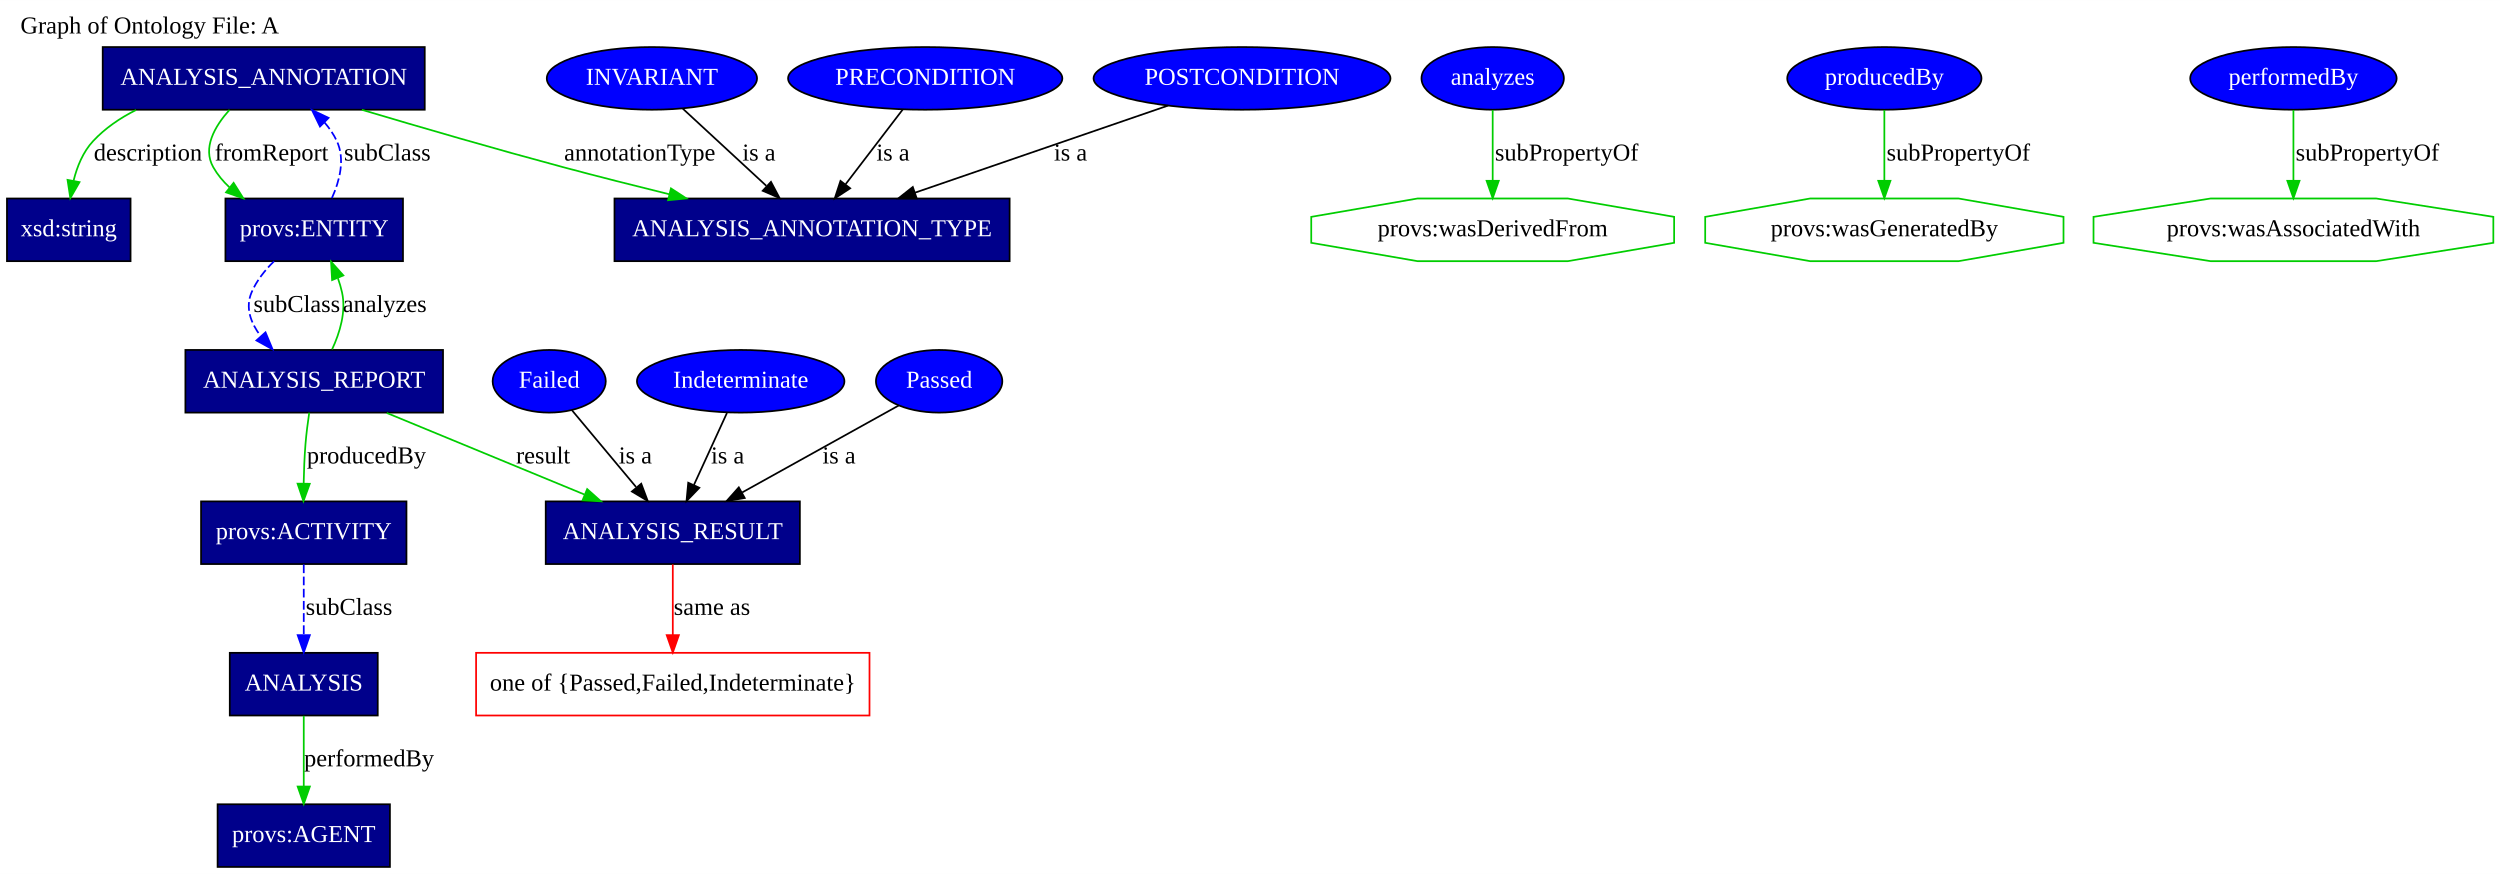
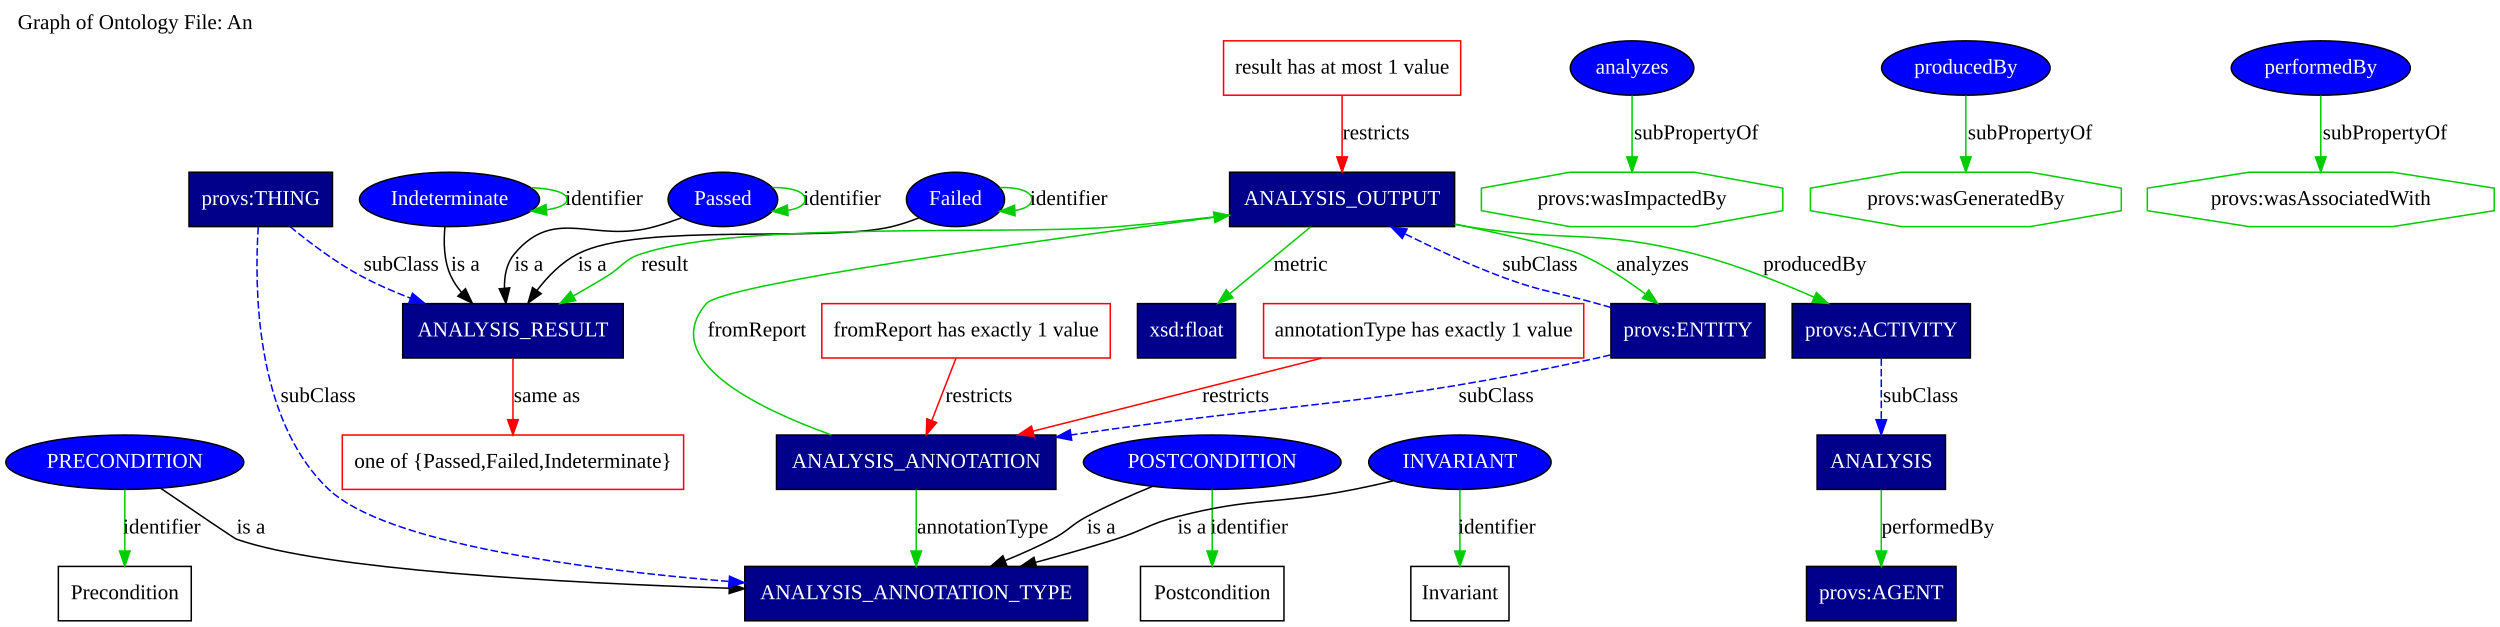
- <svg xmlns="http://www.w3.org/2000/svg" xmlns:xlink="http://www.w3.org/1999/xlink" width="1436pt" height="502pt" viewBox="0.00 0.00 1436.17 502.00">
-   <g id="graph0" class="graph" transform="scale(1 1) rotate(0) translate(4 498)">
-     <polygon fill="white" stroke="none" points="-4,4 -4,-498 1432.17,-498 1432.17,4 -4,4" />
-     <text text-anchor="middle" x="82" y="-478.8" font-family="Times New Roman,serif" font-size="14.00">Graph of Ontology File: A</text>
+ <svg xmlns="http://www.w3.org/2000/svg" xmlns:xlink="http://www.w3.org/1999/xlink" width="1655pt" height="415pt" viewBox="0.00 0.00 1655.31 415.00">
+   <g id="graph0" class="graph" transform="scale(1 1) rotate(0) translate(4 411)">
+     <polygon fill="white" stroke="none" points="-4,4 -4,-411 1651.31,-411 1651.31,4 -4,4" />
+     <text text-anchor="middle" x="85.5" y="-391.8" font-family="Times New Roman,serif" font-size="14.00">Graph of Ontology File: An</text>
    <g id="node1" class="node">
-       <ellipse fill="blue" stroke="black" cx="527.5" cy="-453" rx="78.786" ry="18" />
-       <text text-anchor="middle" x="527.5" y="-449.3" font-family="Times New Roman,serif" font-size="14.00" fill="white">PRECONDITION</text>
+       <ellipse fill="blue" stroke="black" cx="78.643" cy="-105" rx="78.786" ry="18" />
+       <text text-anchor="middle" x="78.643" y="-101.3" font-family="Times New Roman,serif" font-size="14.00" fill="white">PRECONDITION</text>
    </g>
    <g id="node2" class="node">
-       <polygon fill="#00008b" stroke="black" points="576,-384 349,-384 349,-348 576,-348 576,-384" />
-       <text text-anchor="middle" x="462.5" y="-362.3" font-family="Times New Roman,serif" font-size="14.00" fill="white">ANALYSIS_ANNOTATION_TYPE</text>
+       <polygon fill="none" stroke="black" points="122.643,-36 34.643,-36 34.643,-0 122.643,-0 122.643,-36" />
+       <text text-anchor="middle" x="78.643" y="-14.3" font-family="Times New Roman,serif" font-size="14.00">Precondition</text>
    </g>
    <g id="edge1" class="edge">
-       <path fill="none" stroke="black" d="M514.658,-435.207C505.283,-422.946 492.411,-406.114 481.801,-392.239" />
-       <polygon fill="black" stroke="black" points="484.393,-389.867 475.538,-384.049 478.832,-394.119 484.393,-389.867" />
-       <text text-anchor="middle" x="509" y="-405.8" font-family="Times New Roman,serif" font-size="14.00">is a</text>
+       <path fill="none" stroke="#00cd00" d="M78.643,-86.799C78.643,-75.163 78.643,-59.548 78.643,-46.237" />
+       <polygon fill="#00cd00" stroke="#00cd00" points="82.143,-46.175 78.643,-36.175 75.143,-46.175 82.143,-46.175" />
+       <text text-anchor="middle" x="103.143" y="-57.8" font-family="Times New Roman,serif" font-size="14.00">identifier</text>
    </g>
    <g id="node3" class="node">
-       <ellipse fill="blue" stroke="black" cx="853.5" cy="-453" rx="40.893" ry="18" />
-       <text text-anchor="middle" x="853.5" y="-449.3" font-family="Times New Roman,serif" font-size="14.00" fill="white">analyzes</text>
+       <polygon fill="#00008b" stroke="black" points="716.143,-36 489.143,-36 489.143,-0 716.143,-0 716.143,-36" />
+       <text text-anchor="middle" x="602.643" y="-14.3" font-family="Times New Roman,serif" font-size="14.00" fill="white">ANALYSIS_ANNOTATION_TYPE</text>
+     </g>
+     <g id="edge2" class="edge">
+       <path fill="none" stroke="black" d="M102.64,-87.576C123.7,-73.194 151.207,-54.502 152.643,-54 210.722,-33.722 366.834,-25.152 478.879,-21.556" />
+       <polygon fill="black" stroke="black" points="479.014,-25.054 488.9,-21.244 478.796,-18.057 479.014,-25.054" />
+       <text text-anchor="middle" x="162.143" y="-57.8" font-family="Times New Roman,serif" font-size="14.00">is a</text>
    </g>
    <g id="node4" class="node">
-       <g id="a_node4">
-         <a xlink:href="file:///C:/Sadl3Workspace4/RACK-Ontology-7-29/Graphs/PROV-S.owl.svg" xlink:title="provs:wasDerivedFrom">
-           <polygon fill="none" stroke="#00cd00" points="957.734,-358.544 957.734,-373.456 896.675,-384 810.325,-384 749.266,-373.456 749.266,-358.544 810.325,-348 896.675,-348 957.734,-358.544" />
-           <text text-anchor="middle" x="853.5" y="-362.3" font-family="Times New Roman,serif" font-size="14.00">provs:wasDerivedFrom</text>
-         </a>
-       </g>
-     </g>
-     <g id="edge2" class="edge">
-       <path fill="none" stroke="#00cd00" d="M853.5,-434.799C853.5,-423.163 853.5,-407.548 853.5,-394.237" />
-       <polygon fill="#00cd00" stroke="#00cd00" points="857,-394.175 853.5,-384.175 850,-394.175 857,-394.175" />
-       <text text-anchor="middle" x="896" y="-405.8" font-family="Times New Roman,serif" font-size="14.00">subPropertyOf</text>
+       <ellipse fill="blue" stroke="black" cx="1076.64" cy="-366" rx="40.893" ry="18" />
+       <text text-anchor="middle" x="1076.64" y="-362.3" font-family="Times New Roman,serif" font-size="14.00" fill="white">analyzes</text>
    </g>
    <g id="node5" class="node">
      <g id="a_node5">
-         <a xlink:href="file:///C:/Sadl3Workspace4/RACK-Ontology-7-29/Graphs/PROV-S.owl.svg" xlink:title="provs:ENTITY">
-           <polygon fill="#00008b" stroke="black" points="227.5,-384 125.5,-384 125.5,-348 227.5,-348 227.5,-384" />
-           <text text-anchor="middle" x="176.5" y="-362.3" font-family="Times New Roman,serif" font-size="14.00" fill="white">provs:ENTITY</text>
-         </a>
-       </g>
+         <a xlink:href="file:///C:/Users/200001866/Documents/GitHub/RACK/RACK-Ontology/Graphs/PROV-S.owl.svg" xlink:title="provs:wasImpactedBy">
+           <polygon fill="none" stroke="#00cd00" points="1176.44,-271.544 1176.44,-286.456 1117.98,-297 1035.31,-297 976.851,-286.456 976.851,-271.544 1035.31,-261 1117.98,-261 1176.44,-271.544" />
+           <text text-anchor="middle" x="1076.64" y="-275.3" font-family="Times New Roman,serif" font-size="14.00">provs:wasImpactedBy</text>
+         </a>
+       </g>
+     </g>
+     <g id="edge3" class="edge">
+       <path fill="none" stroke="#00cd00" d="M1076.64,-347.799C1076.64,-336.163 1076.64,-320.548 1076.64,-307.237" />
+       <polygon fill="#00cd00" stroke="#00cd00" points="1080.14,-307.175 1076.64,-297.175 1073.14,-307.175 1080.14,-307.175" />
+       <text text-anchor="middle" x="1119.14" y="-318.8" font-family="Times New Roman,serif" font-size="14.00">subPropertyOf</text>
    </g>
    <g id="node6" class="node">
-       <polygon fill="#00008b" stroke="black" points="240,-471 55,-471 55,-435 240,-435 240,-471" />
-       <text text-anchor="middle" x="147.5" y="-449.3" font-family="Times New Roman,serif" font-size="14.00" fill="white">ANALYSIS_ANNOTATION</text>
-     </g>
-     <g id="edge3" class="edge">
-       <path fill="none" stroke="blue" stroke-dasharray="5,2" d="M186.652,-384.203C191.12,-394.103 194.37,-406.603 189.5,-417 187.688,-420.868 185.216,-424.458 182.371,-427.747" />
-       <polygon fill="blue" stroke="blue" points="179.827,-425.341 175.192,-434.868 184.756,-430.311 179.827,-425.341" />
-       <text text-anchor="middle" x="218.5" y="-405.8" font-family="Times New Roman,serif" font-size="14.00">subClass</text>
+       <g id="a_node6">
+         <a xlink:href="file:///C:/Users/200001866/Documents/GitHub/RACK/RACK-Ontology/Graphs/PROV-S.owl.svg" xlink:title="provs:THING">
+           <polygon fill="#00008b" stroke="black" points="216.143,-297 121.143,-297 121.143,-261 216.143,-261 216.143,-297" />
+           <text text-anchor="middle" x="168.643" y="-275.3" font-family="Times New Roman,serif" font-size="14.00" fill="white">provs:THING</text>
+         </a>
+       </g>
+     </g>
+     <g id="edge4" class="edge">
+       <path fill="none" stroke="blue" stroke-dasharray="5,2" d="M167.008,-260.728C164.49,-223.13 164.328,-133.52 213.643,-87 251.251,-51.524 379.563,-34.247 478.651,-26.038" />
+       <polygon fill="blue" stroke="blue" points="479.066,-29.516 488.752,-25.224 478.503,-22.539 479.066,-29.516" />
+       <text text-anchor="middle" x="206.643" y="-144.8" font-family="Times New Roman,serif" font-size="14.00">subClass</text>
    </g>
    <g id="node11" class="node">
-       <polygon fill="#00008b" stroke="black" points="250.5,-297 102.5,-297 102.5,-261 250.5,-261 250.5,-297" />
-       <text text-anchor="middle" x="176.5" y="-275.3" font-family="Times New Roman,serif" font-size="14.00" fill="white">ANALYSIS_REPORT</text>
+       <polygon fill="#00008b" stroke="black" points="408.643,-210 262.643,-210 262.643,-174 408.643,-174 408.643,-210" />
+       <text text-anchor="middle" x="335.643" y="-188.3" font-family="Times New Roman,serif" font-size="14.00" fill="white">ANALYSIS_RESULT</text>
+     </g>
+     <g id="edge8" class="edge">
+       <path fill="none" stroke="blue" stroke-dasharray="5,2" d="M188.091,-260.98C200.92,-250.405 218.473,-237.134 235.643,-228 245.691,-222.655 256.724,-217.849 267.678,-213.634" />
+       <polygon fill="blue" stroke="blue" points="269.097,-216.84 277.258,-210.083 266.664,-210.277 269.097,-216.84" />
+       <text text-anchor="middle" x="261.643" y="-231.8" font-family="Times New Roman,serif" font-size="14.00">subClass</text>
+     </g>
+     <g id="node7" class="node">
+       <g id="a_node7">
+         <a xlink:href="file:///C:/Users/200001866/Documents/GitHub/RACK/RACK-Ontology/Graphs/PROV-S.owl.svg" xlink:title="provs:ENTITY">
+           <polygon fill="#00008b" stroke="black" points="1164.64,-210 1062.64,-210 1062.64,-174 1164.64,-174 1164.64,-210" />
+           <text text-anchor="middle" x="1113.64" y="-188.3" font-family="Times New Roman,serif" font-size="14.00" fill="white">provs:ENTITY</text>
+         </a>
+       </g>
+     </g>
+     <g id="node8" class="node">
+       <polygon fill="#00008b" stroke="black" points="695.143,-123 510.143,-123 510.143,-87 695.143,-87 695.143,-123" />
+       <text text-anchor="middle" x="602.643" y="-101.3" font-family="Times New Roman,serif" font-size="14.00" fill="white">ANALYSIS_ANNOTATION</text>
+     </g>
+     <g id="edge5" class="edge">
+       <path fill="none" stroke="blue" stroke-dasharray="5,2" d="M1062.36,-176.024C1059.42,-175.304 1056.5,-174.623 1053.64,-174 903.631,-141.256 861.4,-145.959 705.154,-123.04" />
+       <polygon fill="blue" stroke="blue" points="705.593,-119.567 695.188,-121.563 704.567,-126.491 705.593,-119.567" />
+       <text text-anchor="middle" x="986.643" y="-144.8" font-family="Times New Roman,serif" font-size="14.00">subClass</text>
+     </g>
+     <g id="node23" class="node">
+       <polygon fill="#00008b" stroke="black" points="959.143,-297 810.143,-297 810.143,-261 959.143,-261 959.143,-297" />
+       <text text-anchor="middle" x="884.643" y="-275.3" font-family="Times New Roman,serif" font-size="14.00" fill="white">ANALYSIS_OUTPUT</text>
+     </g>
+     <g id="edge19" class="edge">
+       <path fill="none" stroke="blue" stroke-dasharray="5,2" d="M1062.58,-207.475C1059.56,-208.33 1056.56,-209.176 1053.64,-210 1025.21,-218.027 1017.3,-217.611 989.643,-228 968.202,-236.053 945.146,-246.787 926.116,-256.244" />
+       <polygon fill="blue" stroke="blue" points="924.483,-253.148 917.122,-260.767 927.628,-259.401 924.483,-253.148" />
+       <text text-anchor="middle" x="1015.64" y="-231.8" font-family="Times New Roman,serif" font-size="14.00">subClass</text>
+     </g>
+     <g id="edge29" class="edge">
+       <path fill="none" stroke="#00cd00" d="M602.643,-86.799C602.643,-75.163 602.643,-59.548 602.643,-46.237" />
+       <polygon fill="#00cd00" stroke="#00cd00" points="606.143,-46.175 602.643,-36.175 599.143,-46.175 606.143,-46.175" />
+       <text text-anchor="middle" x="646.643" y="-57.8" font-family="Times New Roman,serif" font-size="14.00">annotationType</text>
+     </g>
+     <g id="edge30" class="edge">
+       <path fill="none" stroke="#00cd00" d="M546.429,-123.073C495.274,-141.445 432.186,-173.054 463.643,-210 474.486,-222.735 679.852,-251.381 799.676,-267.125" />
+       <polygon fill="#00cd00" stroke="#00cd00" points="799.558,-270.639 809.928,-268.468 800.468,-263.698 799.558,-270.639" />
+       <text text-anchor="middle" x="497.143" y="-188.3" font-family="Times New Roman,serif" font-size="14.00">fromReport</text>
+     </g>
+     <g id="node9" class="node">
+       <polygon fill="none" stroke="red" points="731.143,-210 540.143,-210 540.143,-174 731.143,-174 731.143,-210" />
+       <text text-anchor="middle" x="635.643" y="-188.3" font-family="Times New Roman,serif" font-size="14.00">fromReport has exactly 1 value</text>
    </g>
    <g id="edge6" class="edge">
-       <path fill="none" stroke="blue" stroke-dasharray="5,2" d="M153.443,-347.966C148.205,-342.832 143.35,-336.745 140.5,-330 136.831,-321.317 139.955,-312.687 145.628,-305.102" />
-       <polygon fill="blue" stroke="blue" points="148.524,-307.115 152.585,-297.33 143.308,-302.447 148.524,-307.115" />
-       <text text-anchor="middle" x="166.5" y="-318.8" font-family="Times New Roman,serif" font-size="14.00">subClass</text>
-     </g>
-     <g id="edge18" class="edge">
-       <path fill="none" stroke="#00cd00" d="M203.881,-434.949C237.376,-424.985 280.748,-412.37 319.5,-402 339.233,-396.72 360.583,-391.325 380.616,-386.402" />
-       <polygon fill="#00cd00" stroke="#00cd00" points="381.45,-389.801 390.332,-384.026 379.787,-383.002 381.45,-389.801" />
-       <text text-anchor="middle" x="363.5" y="-405.8" font-family="Times New Roman,serif" font-size="14.00">annotationType</text>
-     </g>
-     <g id="edge19" class="edge">
-       <path fill="none" stroke="#00cd00" d="M127.852,-434.932C119.212,-425.295 112.284,-413.011 118.5,-402 120.937,-397.683 124.145,-393.838 127.802,-390.427" />
-       <polygon fill="#00cd00" stroke="#00cd00" points="130.199,-392.993 135.841,-384.025 125.838,-387.518 130.199,-392.993" />
-       <text text-anchor="middle" x="152" y="-405.8" font-family="Times New Roman,serif" font-size="14.00">fromReport</text>
+       <path fill="none" stroke="red" d="M628.965,-173.799C624.403,-162.047 618.265,-146.238 613.064,-132.842" />
+       <polygon fill="red" stroke="red" points="616.193,-131.231 609.311,-123.175 609.668,-133.764 616.193,-131.231" />
+       <text text-anchor="middle" x="644.143" y="-144.8" font-family="Times New Roman,serif" font-size="14.00">restricts</text>
+     </g>
+     <g id="node10" class="node">
+       <polygon fill="none" stroke="red" points="1044.64,-210 832.643,-210 832.643,-174 1044.64,-174 1044.64,-210" />
+       <text text-anchor="middle" x="938.643" y="-188.3" font-family="Times New Roman,serif" font-size="14.00">annotationType has exactly 1 value</text>
+     </g>
+     <g id="edge7" class="edge">
+       <path fill="none" stroke="red" d="M871.053,-173.901C815.8,-159.924 737.66,-140.156 679.931,-125.552" />
+       <polygon fill="red" stroke="red" points="680.678,-122.131 670.125,-123.071 678.962,-128.917 680.678,-122.131" />
+       <text text-anchor="middle" x="814.143" y="-144.8" font-family="Times New Roman,serif" font-size="14.00">restricts</text>
+     </g>
+     <g id="node12" class="node">
+       <polygon fill="none" stroke="red" points="448.643,-123 222.643,-123 222.643,-87 448.643,-87 448.643,-123" />
+       <text text-anchor="middle" x="335.643" y="-101.3" font-family="Times New Roman,serif" font-size="14.00">one of {Passed,Failed,Indeterminate}</text>
+     </g>
+     <g id="edge9" class="edge">
+       <path fill="none" stroke="red" d="M335.643,-173.799C335.643,-162.163 335.643,-146.548 335.643,-133.237" />
+       <polygon fill="red" stroke="red" points="339.143,-133.175 335.643,-123.175 332.143,-133.175 339.143,-133.175" />
+       <text text-anchor="middle" x="358.143" y="-144.8" font-family="Times New Roman,serif" font-size="14.00">same as</text>
+     </g>
+     <g id="node13" class="node">
+       <ellipse fill="blue" stroke="black" cx="1297.64" cy="-366" rx="55.79" ry="18" />
+       <text text-anchor="middle" x="1297.64" y="-362.3" font-family="Times New Roman,serif" font-size="14.00" fill="white">producedBy</text>
+     </g>
+     <g id="node14" class="node">
+       <g id="a_node14">
+         <a xlink:href="file:///C:/Users/200001866/Documents/GitHub/RACK/RACK-Ontology/Graphs/PROV-S.owl.svg" xlink:title="provs:wasGeneratedBy">
+           <polygon fill="none" stroke="#00cd00" points="1400.56,-271.544 1400.56,-286.456 1340.27,-297 1255.01,-297 1194.72,-286.456 1194.72,-271.544 1255.01,-261 1340.27,-261 1400.56,-271.544" />
+           <text text-anchor="middle" x="1297.64" y="-275.3" font-family="Times New Roman,serif" font-size="14.00">provs:wasGeneratedBy</text>
+         </a>
+       </g>
+     </g>
+     <g id="edge10" class="edge">
+       <path fill="none" stroke="#00cd00" d="M1297.64,-347.799C1297.64,-336.163 1297.64,-320.548 1297.64,-307.237" />
+       <polygon fill="#00cd00" stroke="#00cd00" points="1301.14,-307.175 1297.64,-297.175 1294.14,-307.175 1301.14,-307.175" />
+       <text text-anchor="middle" x="1340.14" y="-318.8" font-family="Times New Roman,serif" font-size="14.00">subPropertyOf</text>
+     </g>
+     <g id="node15" class="node">
+       <ellipse fill="blue" stroke="black" cx="628.643" cy="-279" rx="32.494" ry="18" />
+       <text text-anchor="middle" x="628.643" y="-275.3" font-family="Times New Roman,serif" font-size="14.00" fill="white">Failed</text>
+     </g>
+     <g id="edge12" class="edge">
+       <path fill="none" stroke="black" d="M604.618,-266.849C598.839,-264.569 592.609,-262.431 586.643,-261 541.528,-250.176 419.935,-264.153 378.643,-243 367.877,-237.485 358.673,-228.005 351.576,-218.773" />
+       <polygon fill="black" stroke="black" points="354.321,-216.595 345.666,-210.485 348.622,-220.659 354.321,-216.595" />
+       <text text-anchor="middle" x="388.143" y="-231.8" font-family="Times New Roman,serif" font-size="14.00">is a</text>
+     </g>
+     <g id="edge11" class="edge">
+       <path fill="none" stroke="#00cd00" d="M657.956,-286.836C669.499,-287.231 679.14,-284.619 679.14,-279 679.14,-275.137 674.583,-272.695 667.984,-271.675" />
+       <polygon fill="#00cd00" stroke="#00cd00" points="668.121,-268.177 657.956,-271.164 667.765,-275.168 668.121,-268.177" />
+       <text text-anchor="middle" x="703.64" y="-275.3" font-family="Times New Roman,serif" font-size="14.00">identifier</text>
+     </g>
+     <g id="node16" class="node">
+       <g id="a_node16">
+         <a xlink:href="file:///C:/Users/200001866/Documents/GitHub/RACK/RACK-Ontology/Graphs/PROV-S.owl.svg" xlink:title="provs:ACTIVITY">
+           <polygon fill="#00008b" stroke="black" points="1300.64,-210 1182.64,-210 1182.64,-174 1300.64,-174 1300.64,-210" />
+           <text text-anchor="middle" x="1241.64" y="-188.3" font-family="Times New Roman,serif" font-size="14.00" fill="white">provs:ACTIVITY</text>
+         </a>
+       </g>
+     </g>
+     <g id="node17" class="node">
+       <polygon fill="#00008b" stroke="black" points="1284.14,-123 1199.14,-123 1199.14,-87 1284.14,-87 1284.14,-123" />
+       <text text-anchor="middle" x="1241.64" y="-101.3" font-family="Times New Roman,serif" font-size="14.00" fill="white">ANALYSIS</text>
+     </g>
+     <g id="edge13" class="edge">
+       <path fill="none" stroke="blue" stroke-dasharray="5,2" d="M1241.64,-173.799C1241.64,-162.163 1241.64,-146.548 1241.64,-133.237" />
+       <polygon fill="blue" stroke="blue" points="1245.14,-133.175 1241.64,-123.175 1238.14,-133.175 1245.14,-133.175" />
+       <text text-anchor="middle" x="1267.64" y="-144.8" font-family="Times New Roman,serif" font-size="14.00">subClass</text>
+     </g>
+     <g id="node29" class="node">
+       <g id="a_node29">
+         <a xlink:href="file:///C:/Users/200001866/Documents/GitHub/RACK/RACK-Ontology/Graphs/PROV-S.owl.svg" xlink:title="provs:AGENT">
+           <polygon fill="#00008b" stroke="black" points="1291.14,-36 1192.14,-36 1192.14,-0 1291.14,-0 1291.14,-36" />
+           <text text-anchor="middle" x="1241.64" y="-14.3" font-family="Times New Roman,serif" font-size="14.00" fill="white">provs:AGENT</text>
+         </a>
+       </g>
+     </g>
+     <g id="edge27" class="edge">
+       <path fill="none" stroke="#00cd00" d="M1241.64,-86.799C1241.64,-75.163 1241.64,-59.548 1241.64,-46.237" />
+       <polygon fill="#00cd00" stroke="#00cd00" points="1245.14,-46.175 1241.64,-36.175 1238.14,-46.175 1245.14,-46.175" />
+       <text text-anchor="middle" x="1279.14" y="-57.8" font-family="Times New Roman,serif" font-size="14.00">performedBy</text>
+     </g>
+     <g id="node18" class="node">
+       <ellipse fill="blue" stroke="black" cx="293.643" cy="-279" rx="59.59" ry="18" />
+       <text text-anchor="middle" x="293.643" y="-275.3" font-family="Times New Roman,serif" font-size="14.00" fill="white">Indeterminate</text>
+     </g>
+     <g id="edge15" class="edge">
+       <path fill="none" stroke="black" d="M290.622,-261C289.632,-250.936 289.814,-238.202 294.643,-228 296.395,-224.299 298.745,-220.841 301.439,-217.651" />
+       <polygon fill="black" stroke="black" points="304.169,-219.866 308.694,-210.286 299.183,-214.953 304.169,-219.866" />
+       <text text-anchor="middle" x="304.143" y="-231.8" font-family="Times New Roman,serif" font-size="14.00">is a</text>
+     </g>
+     <g id="edge14" class="edge">
+       <path fill="none" stroke="#00cd00" d="M347.813,-286.767C361.333,-286.224 371.438,-283.635 371.438,-279 371.438,-275.633 366.103,-273.345 358.001,-272.138" />
+       <polygon fill="#00cd00" stroke="#00cd00" points="358.084,-268.631 347.813,-271.233 357.465,-275.604 358.084,-268.631" />
+       <text text-anchor="middle" x="395.938" y="-275.3" font-family="Times New Roman,serif" font-size="14.00">identifier</text>
+     </g>
+     <g id="node19" class="node">
+       <ellipse fill="blue" stroke="black" cx="798.643" cy="-105" rx="85.285" ry="18" />
+       <text text-anchor="middle" x="798.643" y="-101.3" font-family="Times New Roman,serif" font-size="14.00" fill="white">POSTCONDITION</text>
+     </g>
+     <g id="edge17" class="edge">
+       <path fill="none" stroke="black" d="M759.127,-89.025C745.138,-83.285 729.453,-76.339 715.643,-69 704.866,-63.273 703.499,-59.575 692.643,-54 682.823,-48.958 672.101,-44.194 661.59,-39.898" />
+       <polygon fill="black" stroke="black" points="662.614,-36.539 652.029,-36.091 660.025,-43.042 662.614,-36.539" />
+       <text text-anchor="middle" x="725.143" y="-57.8" font-family="Times New Roman,serif" font-size="14.00">is a</text>
+     </g>
+     <g id="node20" class="node">
+       <polygon fill="none" stroke="black" points="846.143,-36 751.143,-36 751.143,-0 846.143,-0 846.143,-36" />
+       <text text-anchor="middle" x="798.643" y="-14.3" font-family="Times New Roman,serif" font-size="14.00">Postcondition</text>
+     </g>
+     <g id="edge16" class="edge">
+       <path fill="none" stroke="#00cd00" d="M798.643,-86.799C798.643,-75.163 798.643,-59.548 798.643,-46.237" />
+       <polygon fill="#00cd00" stroke="#00cd00" points="802.143,-46.175 798.643,-36.175 795.143,-46.175 802.143,-46.175" />
+       <text text-anchor="middle" x="823.143" y="-57.8" font-family="Times New Roman,serif" font-size="14.00">identifier</text>
    </g>
    <g id="node21" class="node">
-       <g id="a_node21">
-         <a xlink:href="file:///C:/Sadl3Workspace4/RACK-Ontology-7-29/Graphs/XMLSchema.svg" xlink:title="xsd:string">
-           <polygon fill="#00008b" stroke="black" points="71,-384 0,-384 0,-348 71,-348 71,-384" />
-           <text text-anchor="middle" x="35.5" y="-362.3" font-family="Times New Roman,serif" font-size="14.00" fill="white">xsd:string</text>
-         </a>
-       </g>
-     </g>
-     <g id="edge14" class="edge">
-       <path fill="none" stroke="#00cd00" d="M74.15,-434.841C64.969,-430.237 56.399,-424.4 49.5,-417 43.708,-410.788 40.283,-402.376 38.268,-394.224" />
-       <polygon fill="#00cd00" stroke="#00cd00" points="41.676,-393.409 36.396,-384.224 34.795,-394.697 41.676,-393.409" />
-       <text text-anchor="middle" x="81" y="-405.8" font-family="Times New Roman,serif" font-size="14.00">description</text>
-     </g>
-     <g id="node7" class="node">
-       <polygon fill="#00008b" stroke="black" points="455.5,-210 309.5,-210 309.5,-174 455.5,-174 455.5,-210" />
-       <text text-anchor="middle" x="382.5" y="-188.3" font-family="Times New Roman,serif" font-size="14.00" fill="white">ANALYSIS_RESULT</text>
-     </g>
-     <g id="node8" class="node">
-       <polygon fill="none" stroke="red" points="495.5,-123 269.5,-123 269.5,-87 495.5,-87 495.5,-123" />
-       <text text-anchor="middle" x="382.5" y="-101.3" font-family="Times New Roman,serif" font-size="14.00">one of {Passed,Failed,Indeterminate}</text>
-     </g>
-     <g id="edge4" class="edge">
-       <path fill="none" stroke="red" d="M382.5,-173.799C382.5,-162.163 382.5,-146.548 382.5,-133.237" />
-       <polygon fill="red" stroke="red" points="386,-133.175 382.5,-123.175 379,-133.175 386,-133.175" />
-       <text text-anchor="middle" x="405" y="-144.8" font-family="Times New Roman,serif" font-size="14.00">same as</text>
-     </g>
-     <g id="node9" class="node">
-       <ellipse fill="blue" stroke="black" cx="1078.5" cy="-453" rx="55.79" ry="18" />
-       <text text-anchor="middle" x="1078.5" y="-449.3" font-family="Times New Roman,serif" font-size="14.00" fill="white">producedBy</text>
-     </g>
-     <g id="node10" class="node">
-       <g id="a_node10">
-         <a xlink:href="file:///C:/Sadl3Workspace4/RACK-Ontology-7-29/Graphs/PROV-S.owl.svg" xlink:title="provs:wasGeneratedBy">
-           <polygon fill="none" stroke="#00cd00" points="1181.42,-358.544 1181.42,-373.456 1121.13,-384 1035.87,-384 975.58,-373.456 975.58,-358.544 1035.87,-348 1121.13,-348 1181.42,-358.544" />
-           <text text-anchor="middle" x="1078.5" y="-362.3" font-family="Times New Roman,serif" font-size="14.00">provs:wasGeneratedBy</text>
-         </a>
-       </g>
-     </g>
-     <g id="edge5" class="edge">
-       <path fill="none" stroke="#00cd00" d="M1078.5,-434.799C1078.5,-423.163 1078.5,-407.548 1078.5,-394.237" />
-       <polygon fill="#00cd00" stroke="#00cd00" points="1082,-394.175 1078.5,-384.175 1075,-394.175 1082,-394.175" />
-       <text text-anchor="middle" x="1121" y="-405.8" font-family="Times New Roman,serif" font-size="14.00">subPropertyOf</text>
-     </g>
-     <g id="edge17" class="edge">
-       <path fill="none" stroke="#00cd00" d="M186.793,-297.364C191.226,-306.881 194.904,-318.957 192.5,-330 191.907,-332.721 191.084,-335.485 190.119,-338.204" />
-       <polygon fill="#00cd00" stroke="#00cd00" points="186.776,-337.129 186.176,-347.706 193.242,-339.812 186.776,-337.129" />
-       <text text-anchor="middle" x="217" y="-318.8" font-family="Times New Roman,serif" font-size="14.00">analyzes</text>
-     </g>
-     <g id="edge20" class="edge">
-       <path fill="none" stroke="#00cd00" d="M218.187,-260.799C250.963,-247.275 296.763,-228.377 331.685,-213.967" />
-       <polygon fill="#00cd00" stroke="#00cd00" points="333.318,-217.08 341.227,-210.03 330.648,-210.609 333.318,-217.08" />
-       <text text-anchor="middle" x="308" y="-231.8" font-family="Times New Roman,serif" font-size="14.00">result</text>
-     </g>
-     <g id="node13" class="node">
-       <g id="a_node13">
-         <a xlink:href="file:///C:/Sadl3Workspace4/RACK-Ontology-7-29/Graphs/PROV-S.owl.svg" xlink:title="provs:ACTIVITY">
-           <polygon fill="#00008b" stroke="black" points="229.5,-210 111.5,-210 111.5,-174 229.5,-174 229.5,-210" />
-           <text text-anchor="middle" x="170.5" y="-188.3" font-family="Times New Roman,serif" font-size="14.00" fill="white">provs:ACTIVITY</text>
-         </a>
-       </g>
-     </g>
-     <g id="edge15" class="edge">
-       <path fill="none" stroke="#00cd00" d="M173.64,-260.957C172.799,-255.263 171.976,-248.873 171.5,-243 170.906,-235.674 170.595,-227.725 170.446,-220.367" />
-       <polygon fill="#00cd00" stroke="#00cd00" points="173.943,-220.109 170.327,-210.15 166.943,-220.19 173.943,-220.109" />
-       <text text-anchor="middle" x="206.5" y="-231.8" font-family="Times New Roman,serif" font-size="14.00">producedBy</text>
-     </g>
-     <g id="node12" class="node">
-       <ellipse fill="blue" stroke="black" cx="311.5" cy="-279" rx="32.494" ry="18" />
-       <text text-anchor="middle" x="311.5" y="-275.3" font-family="Times New Roman,serif" font-size="14.00" fill="white">Failed</text>
-     </g>
-     <g id="edge7" class="edge">
-       <path fill="none" stroke="black" d="M324.522,-262.41C334.83,-250.07 349.432,-232.589 361.403,-218.257" />
-       <polygon fill="black" stroke="black" points="364.37,-220.164 368.095,-210.246 358.998,-215.677 364.37,-220.164" />
-       <text text-anchor="middle" x="361" y="-231.8" font-family="Times New Roman,serif" font-size="14.00">is a</text>
-     </g>
-     <g id="node14" class="node">
-       <polygon fill="#00008b" stroke="black" points="213,-123 128,-123 128,-87 213,-87 213,-123" />
-       <text text-anchor="middle" x="170.5" y="-101.3" font-family="Times New Roman,serif" font-size="14.00" fill="white">ANALYSIS</text>
-     </g>
-     <g id="edge8" class="edge">
-       <path fill="none" stroke="blue" stroke-dasharray="5,2" d="M170.5,-173.799C170.5,-162.163 170.5,-146.548 170.5,-133.237" />
-       <polygon fill="blue" stroke="blue" points="174,-133.175 170.5,-123.175 167,-133.175 174,-133.175" />
-       <text text-anchor="middle" x="196.5" y="-144.8" font-family="Times New Roman,serif" font-size="14.00">subClass</text>
+       <ellipse fill="blue" stroke="black" cx="1532.64" cy="-366" rx="59.29" ry="18" />
+       <text text-anchor="middle" x="1532.64" y="-362.3" font-family="Times New Roman,serif" font-size="14.00" fill="white">performedBy</text>
    </g>
    <g id="node22" class="node">
      <g id="a_node22">
-         <a xlink:href="file:///C:/Sadl3Workspace4/RACK-Ontology-7-29/Graphs/PROV-S.owl.svg" xlink:title="provs:AGENT">
-           <polygon fill="#00008b" stroke="black" points="220,-36 121,-36 121,-0 220,-0 220,-36" />
-           <text text-anchor="middle" x="170.5" y="-14.3" font-family="Times New Roman,serif" font-size="14.00" fill="white">provs:AGENT</text>
-         </a>
-       </g>
-     </g>
-     <g id="edge16" class="edge">
-       <path fill="none" stroke="#00cd00" d="M170.5,-86.799C170.5,-75.163 170.5,-59.548 170.5,-46.237" />
-       <polygon fill="#00cd00" stroke="#00cd00" points="174,-46.175 170.5,-36.175 167,-46.175 174,-46.175" />
-       <text text-anchor="middle" x="208" y="-57.8" font-family="Times New Roman,serif" font-size="14.00">performedBy</text>
-     </g>
-     <g id="node15" class="node">
-       <ellipse fill="blue" stroke="black" cx="421.5" cy="-279" rx="59.59" ry="18" />
-       <text text-anchor="middle" x="421.5" y="-275.3" font-family="Times New Roman,serif" font-size="14.00" fill="white">Indeterminate</text>
-     </g>
-     <g id="edge9" class="edge">
-       <path fill="none" stroke="black" d="M413.608,-260.799C408.163,-248.932 400.82,-232.928 394.635,-219.449" />
-       <polygon fill="black" stroke="black" points="397.732,-217.805 390.38,-210.175 391.37,-220.724 397.732,-217.805" />
-       <text text-anchor="middle" x="414" y="-231.8" font-family="Times New Roman,serif" font-size="14.00">is a</text>
-     </g>
-     <g id="node16" class="node">
-       <ellipse fill="blue" stroke="black" cx="709.5" cy="-453" rx="85.285" ry="18" />
-       <text text-anchor="middle" x="709.5" y="-449.3" font-family="Times New Roman,serif" font-size="14.00" fill="white">POSTCONDITION</text>
-     </g>
-     <g id="edge10" class="edge">
-       <path fill="none" stroke="black" d="M667.039,-437.388C626.946,-423.591 566.453,-402.773 521.644,-387.353" />
-       <polygon fill="black" stroke="black" points="522.643,-383.995 512.048,-384.051 520.365,-390.615 522.643,-383.995" />
-       <text text-anchor="middle" x="611" y="-405.8" font-family="Times New Roman,serif" font-size="14.00">is a</text>
-     </g>
-     <g id="node17" class="node">
-       <ellipse fill="blue" stroke="black" cx="1313.5" cy="-453" rx="59.29" ry="18" />
-       <text text-anchor="middle" x="1313.5" y="-449.3" font-family="Times New Roman,serif" font-size="14.00" fill="white">performedBy</text>
-     </g>
-     <g id="node18" class="node">
-       <g id="a_node18">
-         <a xlink:href="file:///C:/Sadl3Workspace4/RACK-Ontology-7-29/Graphs/PROV-S.owl.svg" xlink:title="provs:wasAssociatedWith">
-           <polygon fill="none" stroke="#00cd00" points="1428.34,-358.544 1428.34,-373.456 1361.07,-384 1265.93,-384 1198.66,-373.456 1198.66,-358.544 1265.93,-348 1361.07,-348 1428.34,-358.544" />
-           <text text-anchor="middle" x="1313.5" y="-362.3" font-family="Times New Roman,serif" font-size="14.00">provs:wasAssociatedWith</text>
-         </a>
-       </g>
-     </g>
-     <g id="edge11" class="edge">
-       <path fill="none" stroke="#00cd00" d="M1313.5,-434.799C1313.5,-423.163 1313.5,-407.548 1313.5,-394.237" />
-       <polygon fill="#00cd00" stroke="#00cd00" points="1317,-394.175 1313.5,-384.175 1310,-394.175 1317,-394.175" />
-       <text text-anchor="middle" x="1356" y="-405.8" font-family="Times New Roman,serif" font-size="14.00">subPropertyOf</text>
-     </g>
-     <g id="node19" class="node">
-       <ellipse fill="blue" stroke="black" cx="535.5" cy="-279" rx="36.294" ry="18" />
-       <text text-anchor="middle" x="535.5" y="-275.3" font-family="Times New Roman,serif" font-size="14.00" fill="white">Passed</text>
-     </g>
-     <g id="edge12" class="edge">
-       <path fill="none" stroke="black" d="M512.263,-265.09C488.426,-251.848 450.893,-230.996 422.312,-215.118" />
-       <polygon fill="black" stroke="black" points="423.817,-211.95 413.376,-210.153 420.417,-218.069 423.817,-211.95" />
-       <text text-anchor="middle" x="478" y="-231.8" font-family="Times New Roman,serif" font-size="14.00">is a</text>
-     </g>
-     <g id="node20" class="node">
-       <ellipse fill="blue" stroke="black" cx="370.5" cy="-453" rx="60.389" ry="18" />
-       <text text-anchor="middle" x="370.5" y="-449.3" font-family="Times New Roman,serif" font-size="14.00" fill="white">INVARIANT</text>
-     </g>
-     <g id="edge13" class="edge">
-       <path fill="none" stroke="black" d="M388.239,-435.611C401.845,-423.04 420.837,-405.493 436.208,-391.291" />
-       <polygon fill="black" stroke="black" points="438.899,-393.571 443.869,-384.214 434.148,-388.429 438.899,-393.571" />
-       <text text-anchor="middle" x="432" y="-405.8" font-family="Times New Roman,serif" font-size="14.00">is a</text>
+         <a xlink:href="file:///C:/Users/200001866/Documents/GitHub/RACK/RACK-Ontology/Graphs/PROV-S.owl.svg" xlink:title="provs:wasAssociatedWith">
+           <polygon fill="none" stroke="#00cd00" points="1647.48,-271.544 1647.48,-286.456 1580.21,-297 1485.08,-297 1417.8,-286.456 1417.8,-271.544 1485.08,-261 1580.21,-261 1647.48,-271.544" />
+           <text text-anchor="middle" x="1532.64" y="-275.3" font-family="Times New Roman,serif" font-size="14.00">provs:wasAssociatedWith</text>
+         </a>
+       </g>
+     </g>
+     <g id="edge18" class="edge">
+       <path fill="none" stroke="#00cd00" d="M1532.64,-347.799C1532.64,-336.163 1532.64,-320.548 1532.64,-307.237" />
+       <polygon fill="#00cd00" stroke="#00cd00" points="1536.14,-307.175 1532.64,-297.175 1529.14,-307.175 1536.14,-307.175" />
+       <text text-anchor="middle" x="1575.14" y="-318.8" font-family="Times New Roman,serif" font-size="14.00">subPropertyOf</text>
+     </g>
+     <g id="edge28" class="edge">
+       <path fill="none" stroke="#00cd00" d="M959.187,-262.73C995.73,-254.998 1033.62,-246.518 1041.64,-243 1057.04,-236.248 1072.56,-226.009 1085.23,-216.552" />
+       <polygon fill="#00cd00" stroke="#00cd00" points="1087.72,-219.054 1093.51,-210.181 1083.45,-213.507 1087.72,-219.054" />
+       <text text-anchor="middle" x="1090.14" y="-231.8" font-family="Times New Roman,serif" font-size="14.00">analyzes</text>
+     </g>
+     <g id="edge31" class="edge">
+       <path fill="none" stroke="#00cd00" d="M809.815,-268.558C786.412,-265.833 760.479,-263.046 736.643,-261 666.565,-254.984 487.466,-264.952 420.643,-243 409.049,-239.191 408.073,-234.336 397.643,-228 390.661,-223.758 383.151,-219.374 375.852,-215.203" />
+       <polygon fill="#00cd00" stroke="#00cd00" points="377.201,-211.945 366.774,-210.061 373.751,-218.035 377.201,-211.945" />
+       <text text-anchor="middle" x="436.143" y="-231.8" font-family="Times New Roman,serif" font-size="14.00">result</text>
+     </g>
+     <g id="edge25" class="edge">
+       <path fill="none" stroke="#00cd00" d="M959.246,-262.417C962.078,-261.922 964.884,-261.447 967.643,-261 1033.92,-250.254 1052.61,-259.7 1117.64,-243 1144.81,-236.023 1173.96,-224.491 1197.17,-214.259" />
+       <polygon fill="#00cd00" stroke="#00cd00" points="1198.71,-217.404 1206.4,-210.119 1195.85,-211.017 1198.71,-217.404" />
+       <text text-anchor="middle" x="1197.64" y="-231.8" font-family="Times New Roman,serif" font-size="14.00">producedBy</text>
+     </g>
+     <g id="node28" class="node">
+       <g id="a_node28">
+         <a xlink:href="file:///C:/Users/200001866/Documents/GitHub/RACK/RACK-Ontology/Graphs/XMLSchema.svg" xlink:title="xsd:float">
+           <polygon fill="#00008b" stroke="black" points="814.143,-210 749.143,-210 749.143,-174 814.143,-174 814.143,-210" />
+           <text text-anchor="middle" x="781.643" y="-188.3" font-family="Times New Roman,serif" font-size="14.00" fill="white">xsd:float</text>
+         </a>
+       </g>
+     </g>
+     <g id="edge26" class="edge">
+       <path fill="none" stroke="#00cd00" d="M863.799,-260.799C848.442,-248.126 827.367,-230.734 810.408,-216.738" />
+       <polygon fill="#00cd00" stroke="#00cd00" points="812.396,-213.841 802.456,-210.175 807.941,-219.24 812.396,-213.841" />
+       <text text-anchor="middle" x="857.143" y="-231.8" font-family="Times New Roman,serif" font-size="14.00">metric</text>
+     </g>
+     <g id="node24" class="node">
+       <polygon fill="none" stroke="red" points="963.143,-384 806.143,-384 806.143,-348 963.143,-348 963.143,-384" />
+       <text text-anchor="middle" x="884.643" y="-362.3" font-family="Times New Roman,serif" font-size="14.00">result has at most 1 value</text>
+     </g>
+     <g id="edge20" class="edge">
+       <path fill="none" stroke="red" d="M884.643,-347.799C884.643,-336.163 884.643,-320.548 884.643,-307.237" />
+       <polygon fill="red" stroke="red" points="888.143,-307.175 884.643,-297.175 881.143,-307.175 888.143,-307.175" />
+       <text text-anchor="middle" x="907.143" y="-318.8" font-family="Times New Roman,serif" font-size="14.00">restricts</text>
+     </g>
+     <g id="node25" class="node">
+       <ellipse fill="blue" stroke="black" cx="474.643" cy="-279" rx="36.294" ry="18" />
+       <text text-anchor="middle" x="474.643" y="-275.3" font-family="Times New Roman,serif" font-size="14.00" fill="white">Passed</text>
+     </g>
+     <g id="edge22" class="edge">
+       <path fill="none" stroke="black" d="M447.285,-266.819C441.519,-264.702 435.428,-262.64 429.643,-261 389.138,-249.519 363.759,-275.205 336.643,-243 331.374,-236.742 329.848,-228.318 330.024,-220.17" />
+       <polygon fill="black" stroke="black" points="333.511,-220.473 331.002,-210.18 326.544,-219.791 333.511,-220.473" />
+       <text text-anchor="middle" x="346.143" y="-231.8" font-family="Times New Roman,serif" font-size="14.00">is a</text>
+     </g>
+     <g id="edge21" class="edge">
+       <path fill="none" stroke="#00cd00" d="M507.572,-286.867C519.398,-287.036 529.04,-284.414 529.04,-279 529.04,-275.278 524.483,-272.875 517.792,-271.792" />
+       <polygon fill="#00cd00" stroke="#00cd00" points="517.777,-268.284 507.572,-271.133 517.326,-275.269 517.777,-268.284" />
+       <text text-anchor="middle" x="553.54" y="-275.3" font-family="Times New Roman,serif" font-size="14.00">identifier</text>
+     </g>
+     <g id="node26" class="node">
+       <ellipse fill="blue" stroke="black" cx="962.643" cy="-105" rx="60.389" ry="18" />
+       <text text-anchor="middle" x="962.643" y="-101.3" font-family="Times New Roman,serif" font-size="14.00" fill="white">INVARIANT</text>
+     </g>
+     <g id="edge24" class="edge">
+       <path fill="none" stroke="black" d="M918.333,-92.633C909.835,-90.625 900.985,-88.651 892.643,-87 841.033,-76.782 826.597,-82.102 775.643,-69 756.851,-64.168 753.151,-59.826 734.643,-54 717.724,-48.674 699.419,-43.472 681.985,-38.776" />
+       <polygon fill="black" stroke="black" points="682.401,-35.265 671.837,-36.072 680.599,-42.029 682.401,-35.265" />
+       <text text-anchor="middle" x="785.143" y="-57.8" font-family="Times New Roman,serif" font-size="14.00">is a</text>
+     </g>
+     <g id="node27" class="node">
+       <polygon fill="none" stroke="black" points="995.143,-36 930.143,-36 930.143,-0 995.143,-0 995.143,-36" />
+       <text text-anchor="middle" x="962.643" y="-14.3" font-family="Times New Roman,serif" font-size="14.00">Invariant</text>
+     </g>
+     <g id="edge23" class="edge">
+       <path fill="none" stroke="#00cd00" d="M962.643,-86.799C962.643,-75.163 962.643,-59.548 962.643,-46.237" />
+       <polygon fill="#00cd00" stroke="#00cd00" points="966.143,-46.175 962.643,-36.175 959.143,-46.175 966.143,-46.175" />
+       <text text-anchor="middle" x="987.143" y="-57.8" font-family="Times New Roman,serif" font-size="14.00">identifier</text>
    </g>
  </g>
</svg>
